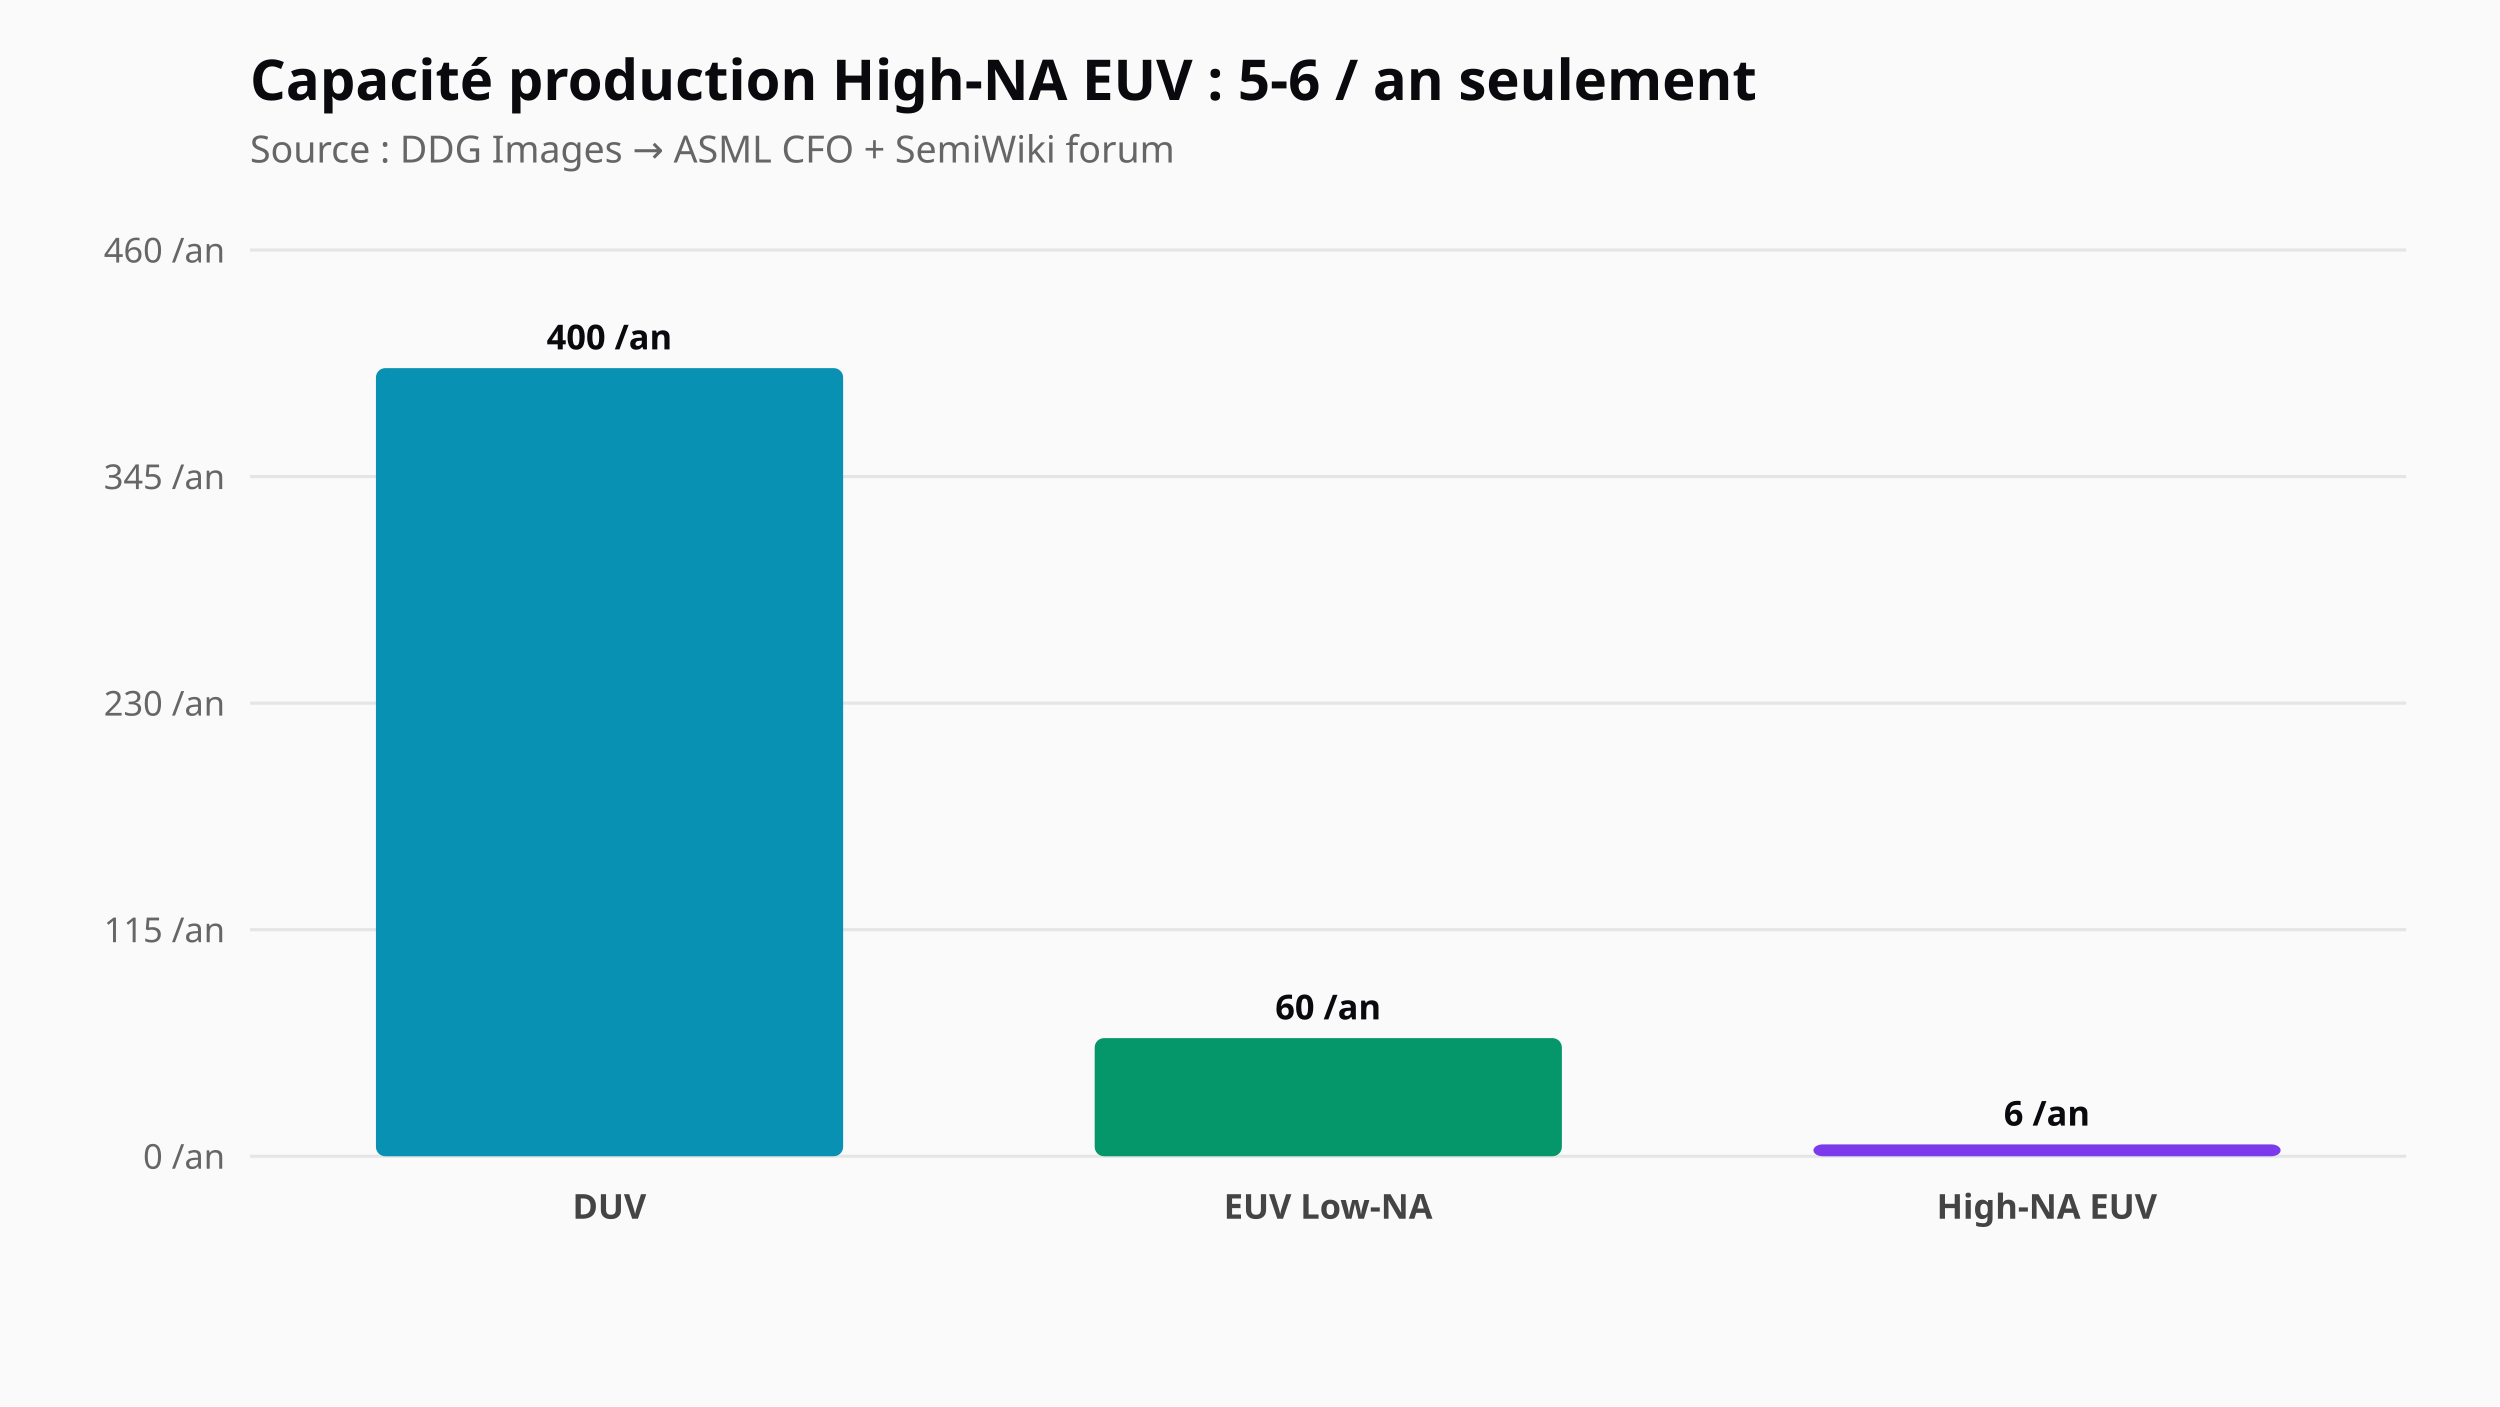
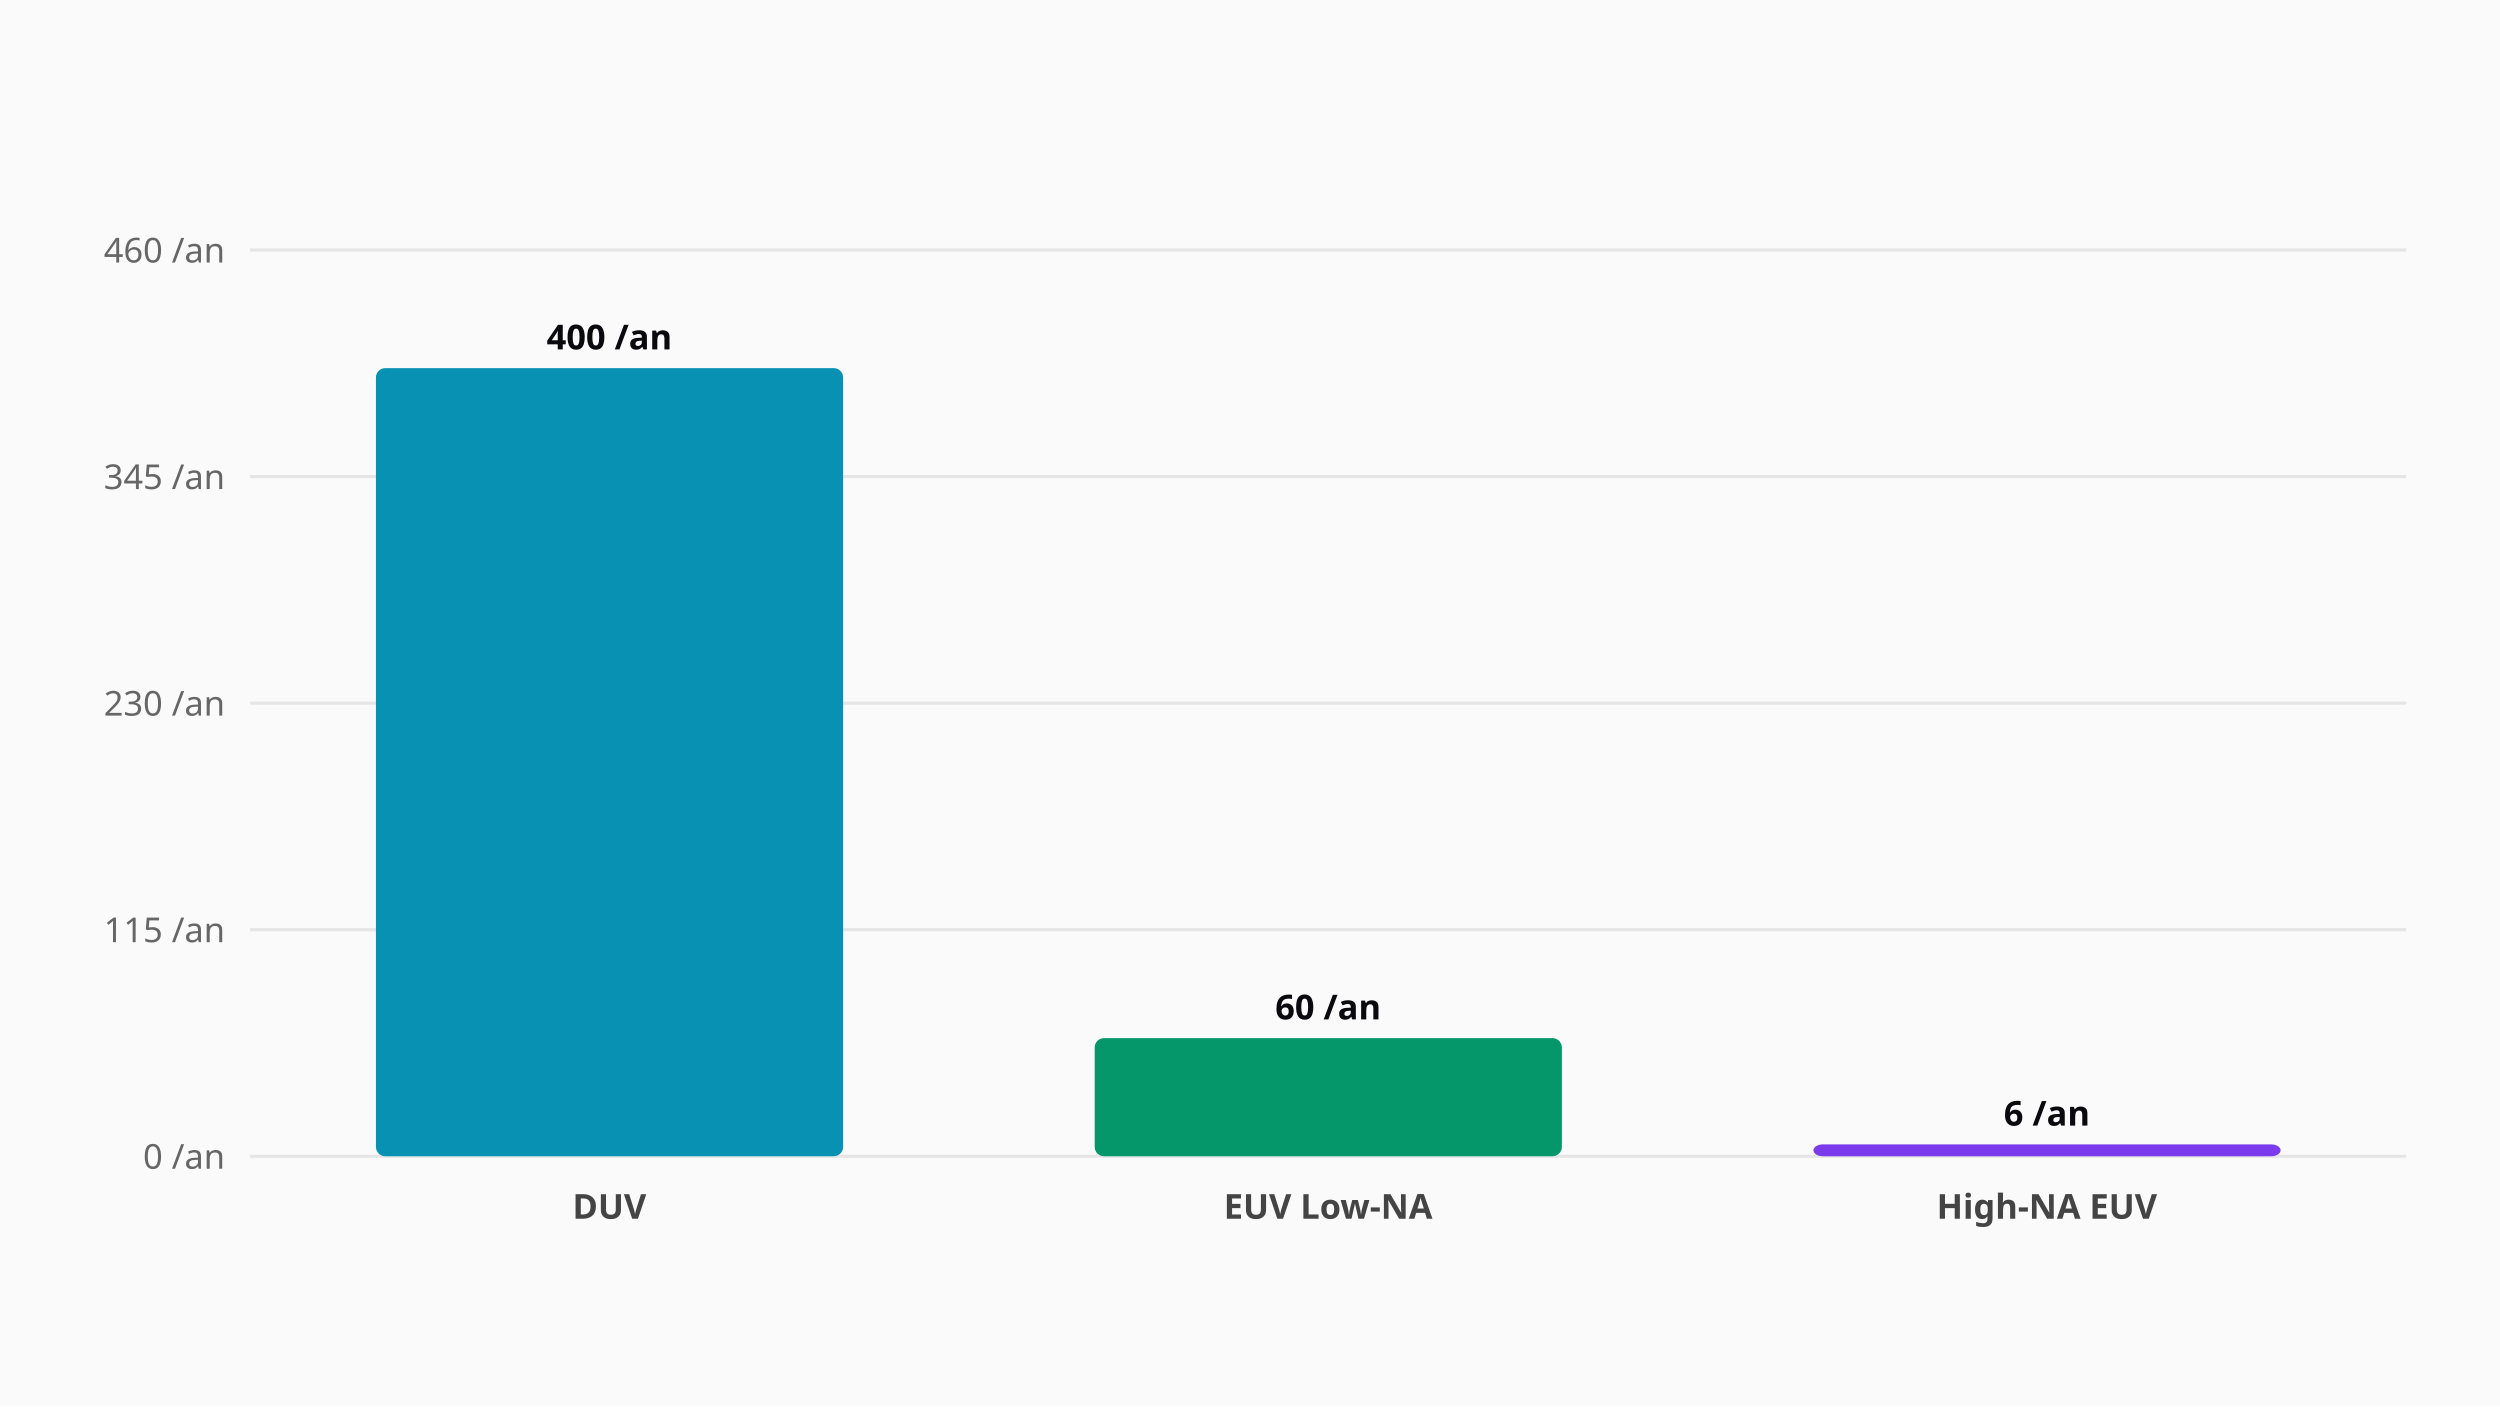
<svg xmlns="http://www.w3.org/2000/svg" viewBox="0 0 800 450" font-family="ui-sans-serif, system-ui">
  <rect width="800" height="450" fill="#fafafa" />
-   <text x="80" y="32" fill="#0a0a0e" font-size="18" font-weight="700">Capacité production High-NA EUV : 5-6 / an seulement</text>
-   <text x="80" y="52" fill="#666" font-size="12">Source : DDG Images → ASML CFO + SemiWiki forum</text>
  <line x1="80" y1="80" x2="770" y2="80" stroke="#e5e5e5" stroke-width="1" />
  <text x="72" y="84" text-anchor="end" fill="#666" font-size="11" font-family="ui-monospace">460 /an</text>
  <line x1="80" y1="152.5" x2="770" y2="152.5" stroke="#e5e5e5" stroke-width="1" />
  <text x="72" y="156.5" text-anchor="end" fill="#666" font-size="11" font-family="ui-monospace">345 /an</text>
  <line x1="80" y1="225" x2="770" y2="225" stroke="#e5e5e5" stroke-width="1" />
  <text x="72" y="229" text-anchor="end" fill="#666" font-size="11" font-family="ui-monospace">230 /an</text>
  <line x1="80" y1="297.5" x2="770" y2="297.5" stroke="#e5e5e5" stroke-width="1" />
  <text x="72" y="301.5" text-anchor="end" fill="#666" font-size="11" font-family="ui-monospace">115 /an</text>
  <line x1="80" y1="370" x2="770" y2="370" stroke="#e5e5e5" stroke-width="1" />
  <text x="72" y="374" text-anchor="end" fill="#666" font-size="11" font-family="ui-monospace">0 /an</text>
  <rect x="120.3" y="117.8" width="149.5" height="252.2" fill="#0891b2" rx="3" />
  <text x="195.0" y="111.8" text-anchor="middle" fill="#0a0a0e" font-size="11" font-family="ui-monospace" font-weight="600">400 /an</text>
  <text x="195.0" y="390" text-anchor="middle" fill="#444" font-size="11" font-weight="600">DUV</text>
  <rect x="350.3" y="332.2" width="149.5" height="37.8" fill="#059669" rx="3" />
  <text x="425.0" y="326.2" text-anchor="middle" fill="#0a0a0e" font-size="11" font-family="ui-monospace" font-weight="600">60 /an</text>
  <text x="425.0" y="390" text-anchor="middle" fill="#444" font-size="11" font-weight="600">EUV Low-NA</text>
  <rect x="580.3" y="366.2" width="149.5" height="3.8" fill="#7c3aed" rx="3" />
  <text x="655.0" y="360.2" text-anchor="middle" fill="#0a0a0e" font-size="11" font-family="ui-monospace" font-weight="600">6 /an</text>
  <text x="655.0" y="390" text-anchor="middle" fill="#444" font-size="11" font-weight="600">High-NA EUV</text>
</svg>
